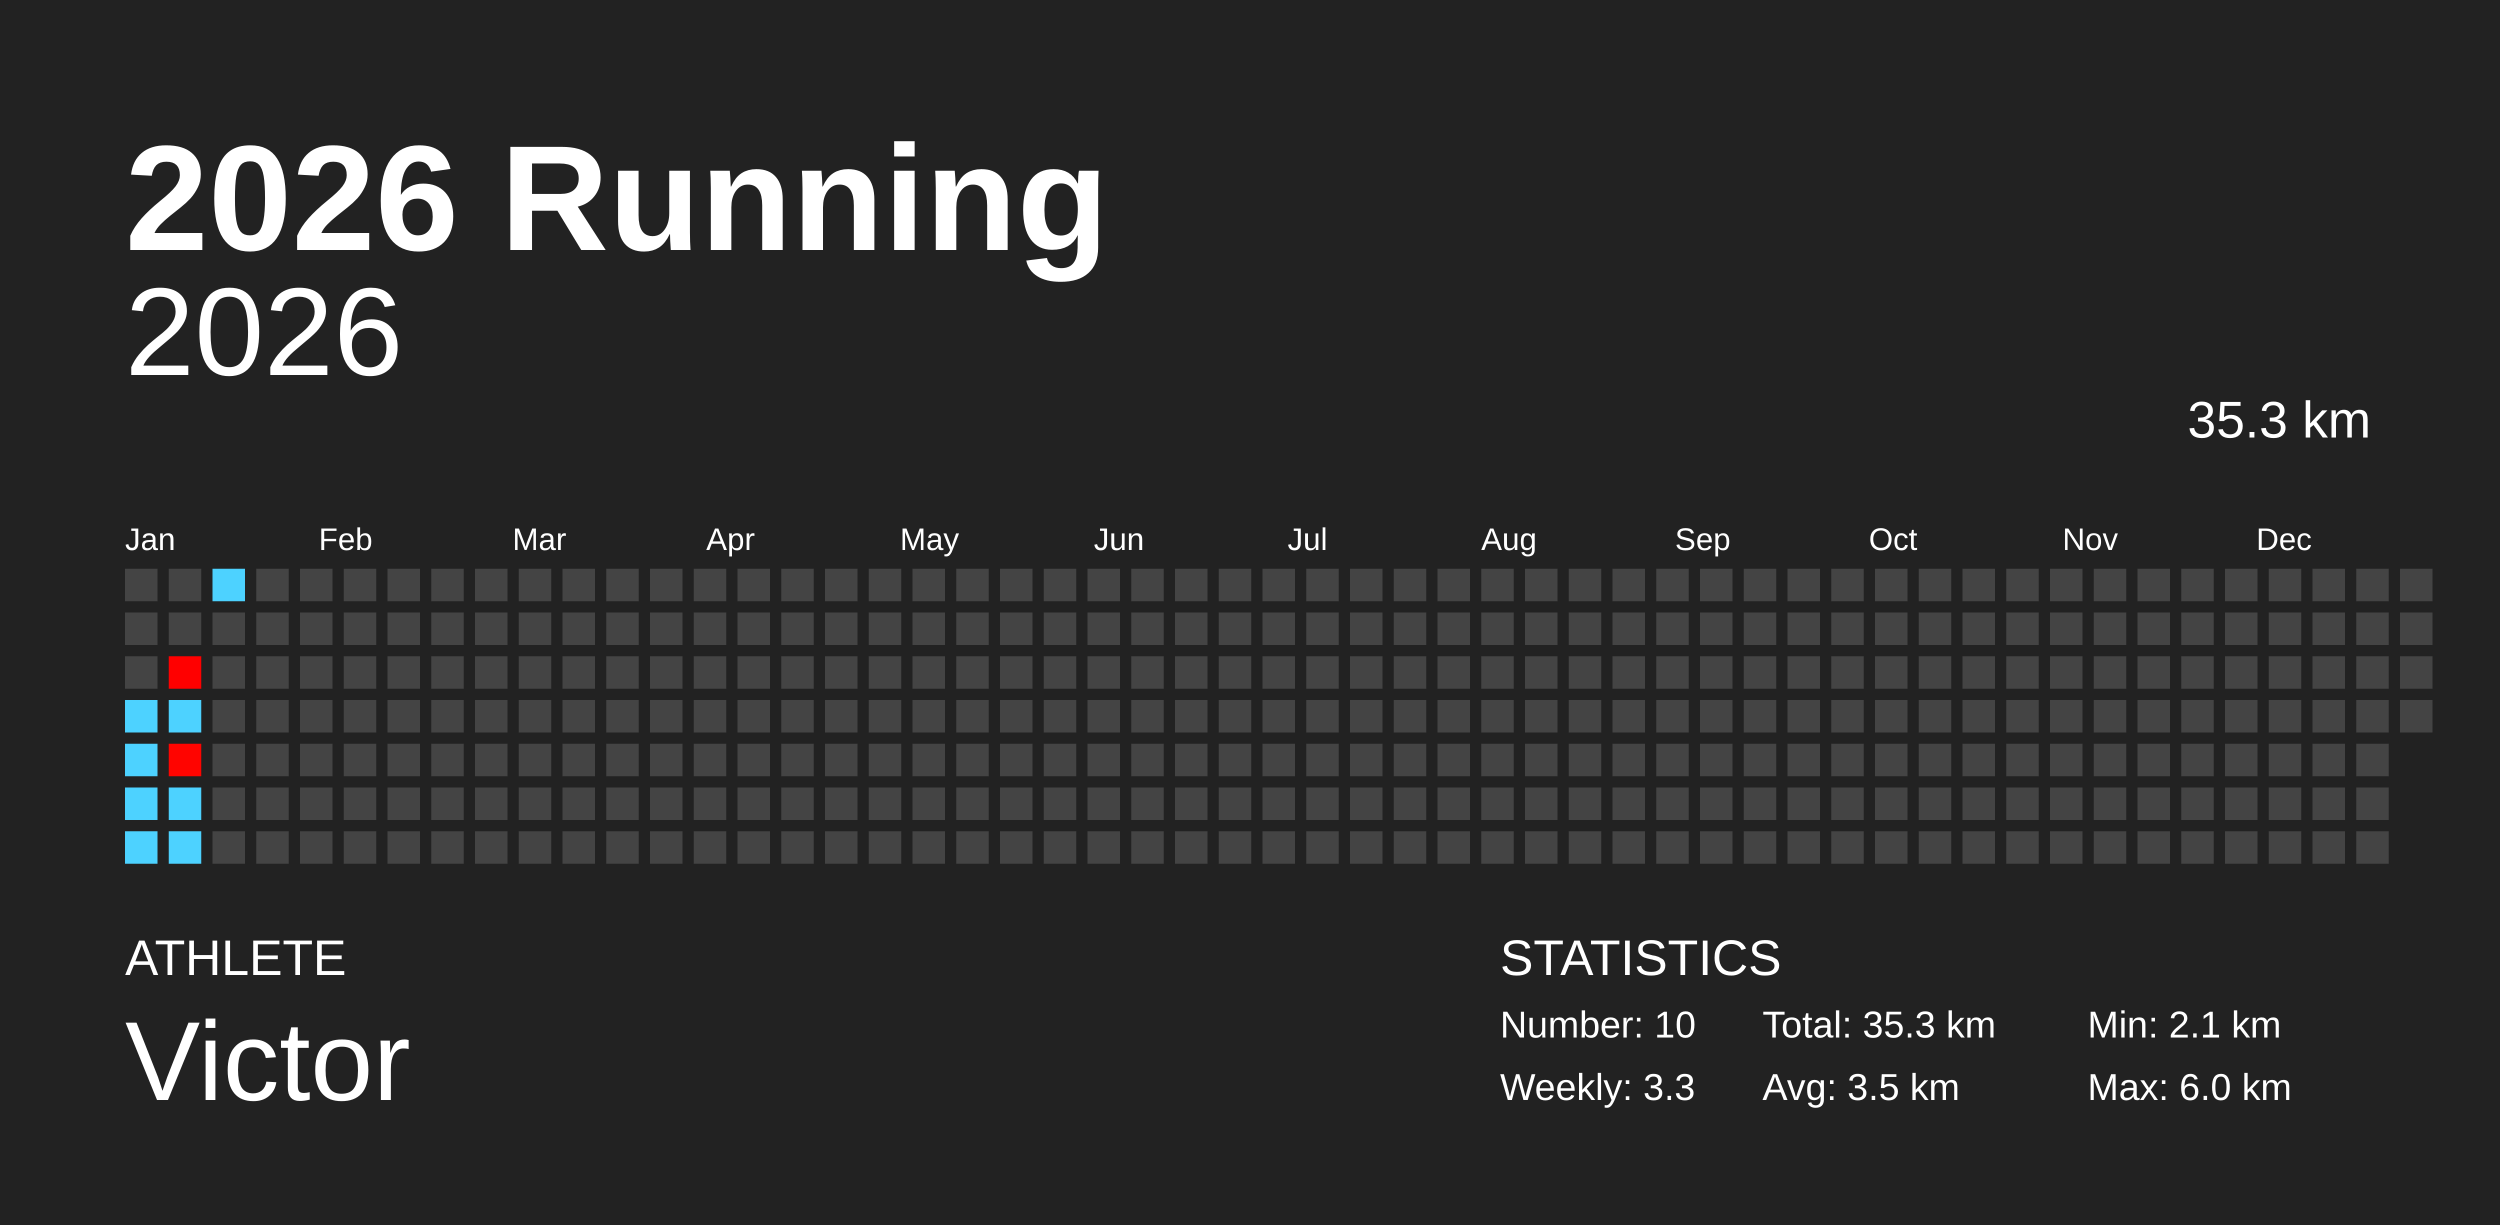
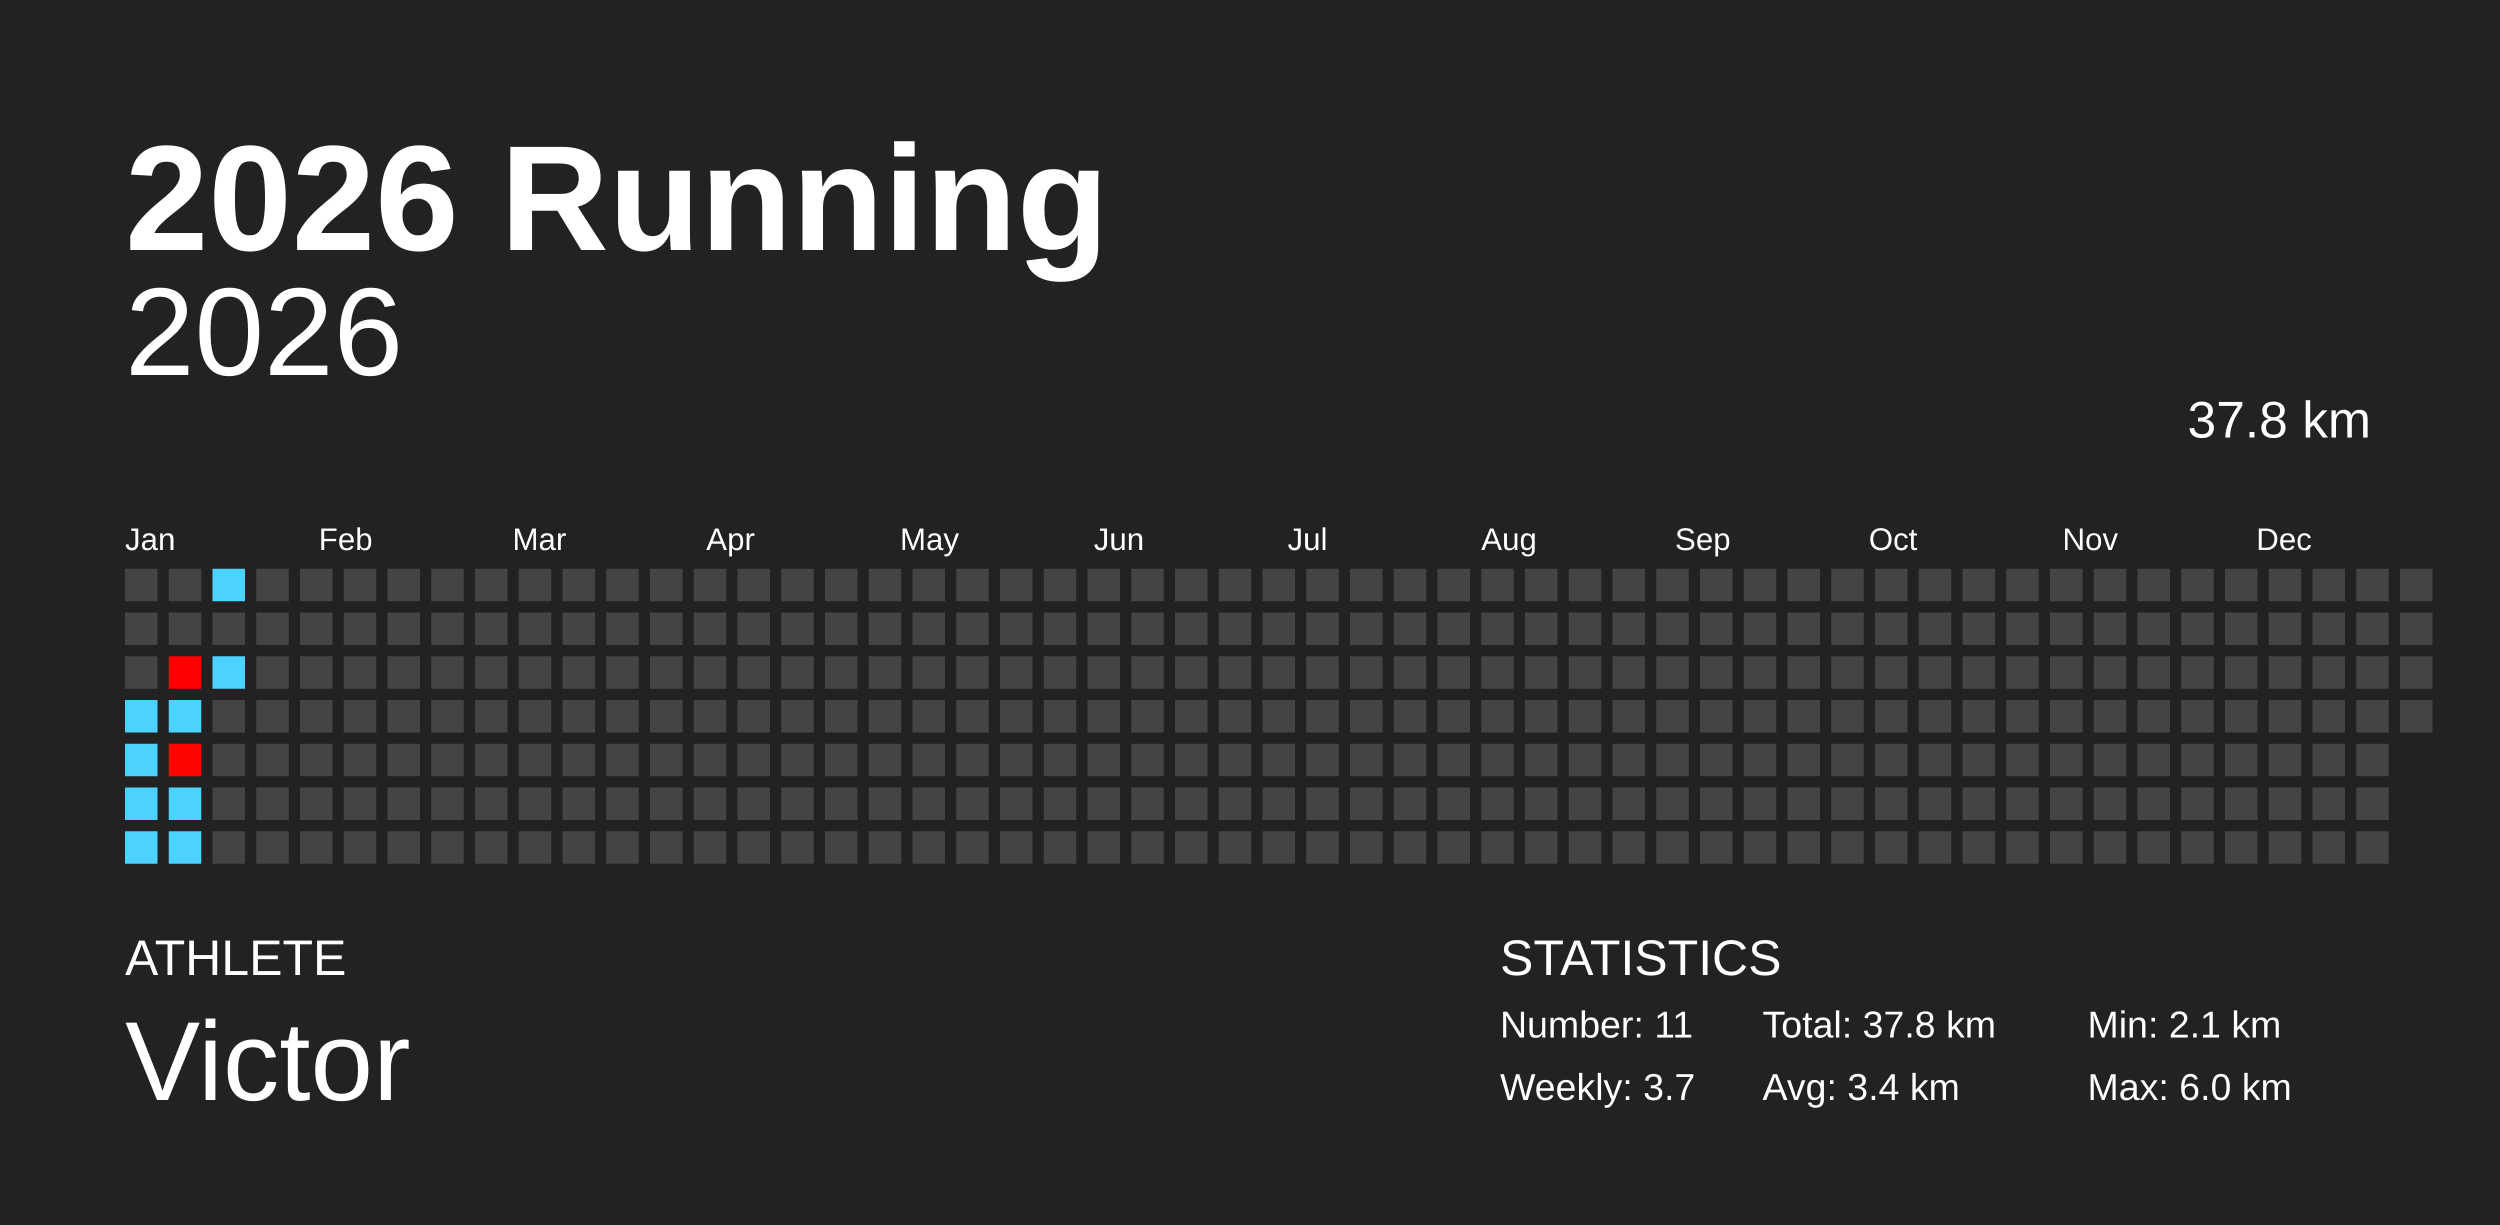
<svg xmlns="http://www.w3.org/2000/svg" baseProfile="full" height="98mm" version="1.1" viewBox="0,0,200,98" width="200mm">
  <defs />
  <rect fill="#222222" height="98" width="200" x="0" y="0" />
  <text fill="#FFFFFF" style="font-size:12px; font-family:Arial; font-weight:bold;" x="10" y="20">2026 Running</text>
  <text fill="#FFFFFF" style="font-size:4px; font-family:Arial" x="10" y="78">ATHLETE</text>
  <text fill="#FFFFFF" style="font-size:9px; font-family:Arial" x="10" y="88">Victor</text>
  <text fill="#FFFFFF" style="font-size:4px; font-family:Arial" x="120" y="78">STATISTICS</text>
-   <text fill="#FFFFFF" style="font-size:3px; font-family:Arial" x="120" y="83">Number: 10</text>
-   <text fill="#FFFFFF" style="font-size:3px; font-family:Arial" x="120" y="88">Weekly: 3.3</text>
-   <text fill="#FFFFFF" style="font-size:3px; font-family:Arial" x="141" y="83">Total: 35.3 km</text>
-   <text fill="#FFFFFF" style="font-size:3px; font-family:Arial" x="141" y="88">Avg: 3.5 km</text>
+   <text fill="#FFFFFF" style="font-size:3px; font-family:Arial" x="120" y="83">Number: 11</text>
+   <text fill="#FFFFFF" style="font-size:3px; font-family:Arial" x="120" y="88">Weekly: 3.7</text>
+   <text fill="#FFFFFF" style="font-size:3px; font-family:Arial" x="141" y="83">Total: 37.8 km</text>
+   <text fill="#FFFFFF" style="font-size:3px; font-family:Arial" x="141" y="88">Avg: 3.4 km</text>
  <text fill="#FFFFFF" style="font-size:3px; font-family:Arial" x="167" y="83">Min: 2.1 km</text>
  <text fill="#FFFFFF" style="font-size:3px; font-family:Arial" x="167" y="88">Max: 6.0 km</text>
  <text alignment-baseline="hanging" fill="#FFFFFF" style="font-size:10.0px; font-family:Arial;" x="10" y="30">2026</text>
-   <text alignment-baseline="hanging" fill="#FFFFFF" style="font-size:4.125px; font-family:Arial;" x="175" y="35">35.3 km</text>
+   <text alignment-baseline="hanging" fill="#FFFFFF" style="font-size:4.125px; font-family:Arial;" x="175" y="35">37.8 km</text>
  <text fill="#FFFFFF" style="font-size:2.5px; font-family:Arial" x="10.0" y="44">Jan</text>
  <text fill="#FFFFFF" style="font-size:2.5px; font-family:Arial" x="25.5" y="44">Feb</text>
  <text fill="#FFFFFF" style="font-size:2.5px; font-family:Arial" x="41.0" y="44">Mar</text>
  <text fill="#FFFFFF" style="font-size:2.5px; font-family:Arial" x="56.5" y="44">Apr</text>
  <text fill="#FFFFFF" style="font-size:2.5px; font-family:Arial" x="72.0" y="44">May</text>
  <text fill="#FFFFFF" style="font-size:2.5px; font-family:Arial" x="87.5" y="44">Jun</text>
  <text fill="#FFFFFF" style="font-size:2.5px; font-family:Arial" x="103.0" y="44">Jul</text>
  <text fill="#FFFFFF" style="font-size:2.5px; font-family:Arial" x="118.5" y="44">Aug</text>
  <text fill="#FFFFFF" style="font-size:2.5px; font-family:Arial" x="134.0" y="44">Sep</text>
  <text fill="#FFFFFF" style="font-size:2.5px; font-family:Arial" x="149.5" y="44">Oct</text>
  <text fill="#FFFFFF" style="font-size:2.5px; font-family:Arial" x="165.0" y="44">Nov</text>
  <text fill="#FFFFFF" style="font-size:2.5px; font-family:Arial" x="180.5" y="44">Dec</text>
  <rect fill="#444444" height="2.6" width="2.6" x="10.0" y="45.5" />
  <rect fill="#444444" height="2.6" width="2.6" x="10.0" y="49.0" />
  <rect fill="#444444" height="2.6" width="2.6" x="10.0" y="52.5" />
  <rect fill="#4dd2ff" height="2.6" width="2.6" x="10.0" y="56.0" />
  <rect fill="#4dd2ff" height="2.6" width="2.6" x="10.0" y="59.5" />
  <rect fill="#4dd2ff" height="2.6" width="2.6" x="10.0" y="63.0" />
  <rect fill="#4dd2ff" height="2.6" width="2.6" x="10.0" y="66.5" />
  <rect fill="#444444" height="2.6" width="2.6" x="13.5" y="45.5" />
  <rect fill="#444444" height="2.6" width="2.6" x="13.5" y="49.0" />
  <rect fill="#ff0000" height="2.6" width="2.6" x="13.5" y="52.5" />
  <rect fill="#4dd2ff" height="2.6" width="2.6" x="13.5" y="56.0" />
  <rect fill="#ff0400" height="2.6" width="2.6" x="13.5" y="59.5" />
  <rect fill="#4dd2ff" height="2.6" width="2.6" x="13.5" y="63.0" />
  <rect fill="#4dd2ff" height="2.6" width="2.6" x="13.5" y="66.5" />
  <rect fill="#4dd2ff" height="2.6" width="2.6" x="17.0" y="45.5" />
  <rect fill="#444444" height="2.6" width="2.6" x="17.0" y="49.0" />
-   <rect fill="#444444" height="2.6" width="2.6" x="17.0" y="52.5" />
+   <rect fill="#4dd2ff" height="2.6" width="2.6" x="17.0" y="52.5" />
  <rect fill="#444444" height="2.6" width="2.6" x="17.0" y="56.0" />
  <rect fill="#444444" height="2.6" width="2.6" x="17.0" y="59.5" />
  <rect fill="#444444" height="2.6" width="2.6" x="17.0" y="63.0" />
  <rect fill="#444444" height="2.6" width="2.6" x="17.0" y="66.5" />
  <rect fill="#444444" height="2.6" width="2.6" x="20.5" y="45.5" />
  <rect fill="#444444" height="2.6" width="2.6" x="20.5" y="49.0" />
  <rect fill="#444444" height="2.6" width="2.6" x="20.5" y="52.5" />
  <rect fill="#444444" height="2.6" width="2.6" x="20.5" y="56.0" />
  <rect fill="#444444" height="2.6" width="2.6" x="20.5" y="59.5" />
  <rect fill="#444444" height="2.6" width="2.6" x="20.5" y="63.0" />
  <rect fill="#444444" height="2.6" width="2.6" x="20.5" y="66.5" />
  <rect fill="#444444" height="2.6" width="2.6" x="24.0" y="45.5" />
  <rect fill="#444444" height="2.6" width="2.6" x="24.0" y="49.0" />
  <rect fill="#444444" height="2.6" width="2.6" x="24.0" y="52.5" />
  <rect fill="#444444" height="2.6" width="2.6" x="24.0" y="56.0" />
  <rect fill="#444444" height="2.6" width="2.6" x="24.0" y="59.5" />
  <rect fill="#444444" height="2.6" width="2.6" x="24.0" y="63.0" />
  <rect fill="#444444" height="2.6" width="2.6" x="24.0" y="66.5" />
  <rect fill="#444444" height="2.6" width="2.6" x="27.5" y="45.5" />
  <rect fill="#444444" height="2.6" width="2.6" x="27.5" y="49.0" />
  <rect fill="#444444" height="2.6" width="2.6" x="27.5" y="52.5" />
  <rect fill="#444444" height="2.6" width="2.6" x="27.5" y="56.0" />
  <rect fill="#444444" height="2.6" width="2.6" x="27.5" y="59.5" />
  <rect fill="#444444" height="2.6" width="2.6" x="27.5" y="63.0" />
  <rect fill="#444444" height="2.6" width="2.6" x="27.5" y="66.5" />
  <rect fill="#444444" height="2.6" width="2.6" x="31.0" y="45.5" />
  <rect fill="#444444" height="2.6" width="2.6" x="31.0" y="49.0" />
  <rect fill="#444444" height="2.6" width="2.6" x="31.0" y="52.5" />
  <rect fill="#444444" height="2.6" width="2.6" x="31.0" y="56.0" />
  <rect fill="#444444" height="2.6" width="2.6" x="31.0" y="59.5" />
  <rect fill="#444444" height="2.6" width="2.6" x="31.0" y="63.0" />
  <rect fill="#444444" height="2.6" width="2.6" x="31.0" y="66.5" />
  <rect fill="#444444" height="2.6" width="2.6" x="34.5" y="45.5" />
  <rect fill="#444444" height="2.6" width="2.6" x="34.5" y="49.0" />
  <rect fill="#444444" height="2.6" width="2.6" x="34.5" y="52.5" />
  <rect fill="#444444" height="2.6" width="2.6" x="34.5" y="56.0" />
  <rect fill="#444444" height="2.6" width="2.6" x="34.5" y="59.5" />
  <rect fill="#444444" height="2.6" width="2.6" x="34.5" y="63.0" />
  <rect fill="#444444" height="2.6" width="2.6" x="34.5" y="66.5" />
  <rect fill="#444444" height="2.6" width="2.6" x="38.0" y="45.5" />
  <rect fill="#444444" height="2.6" width="2.6" x="38.0" y="49.0" />
  <rect fill="#444444" height="2.6" width="2.6" x="38.0" y="52.5" />
  <rect fill="#444444" height="2.6" width="2.6" x="38.0" y="56.0" />
  <rect fill="#444444" height="2.6" width="2.6" x="38.0" y="59.5" />
  <rect fill="#444444" height="2.6" width="2.6" x="38.0" y="63.0" />
  <rect fill="#444444" height="2.6" width="2.6" x="38.0" y="66.5" />
  <rect fill="#444444" height="2.6" width="2.6" x="41.5" y="45.5" />
  <rect fill="#444444" height="2.6" width="2.6" x="41.5" y="49.0" />
  <rect fill="#444444" height="2.6" width="2.6" x="41.5" y="52.5" />
  <rect fill="#444444" height="2.6" width="2.6" x="41.5" y="56.0" />
  <rect fill="#444444" height="2.6" width="2.6" x="41.5" y="59.5" />
  <rect fill="#444444" height="2.6" width="2.6" x="41.5" y="63.0" />
  <rect fill="#444444" height="2.6" width="2.6" x="41.5" y="66.5" />
  <rect fill="#444444" height="2.6" width="2.6" x="45.0" y="45.5" />
  <rect fill="#444444" height="2.6" width="2.6" x="45.0" y="49.0" />
  <rect fill="#444444" height="2.6" width="2.6" x="45.0" y="52.5" />
  <rect fill="#444444" height="2.6" width="2.6" x="45.0" y="56.0" />
  <rect fill="#444444" height="2.6" width="2.6" x="45.0" y="59.5" />
  <rect fill="#444444" height="2.6" width="2.6" x="45.0" y="63.0" />
  <rect fill="#444444" height="2.6" width="2.6" x="45.0" y="66.5" />
  <rect fill="#444444" height="2.6" width="2.6" x="48.5" y="45.5" />
  <rect fill="#444444" height="2.6" width="2.6" x="48.5" y="49.0" />
  <rect fill="#444444" height="2.6" width="2.6" x="48.5" y="52.5" />
  <rect fill="#444444" height="2.6" width="2.6" x="48.5" y="56.0" />
  <rect fill="#444444" height="2.6" width="2.6" x="48.5" y="59.5" />
  <rect fill="#444444" height="2.6" width="2.6" x="48.5" y="63.0" />
  <rect fill="#444444" height="2.6" width="2.6" x="48.5" y="66.5" />
  <rect fill="#444444" height="2.6" width="2.6" x="52.0" y="45.5" />
  <rect fill="#444444" height="2.6" width="2.6" x="52.0" y="49.0" />
  <rect fill="#444444" height="2.6" width="2.6" x="52.0" y="52.5" />
  <rect fill="#444444" height="2.6" width="2.6" x="52.0" y="56.0" />
  <rect fill="#444444" height="2.6" width="2.6" x="52.0" y="59.5" />
  <rect fill="#444444" height="2.6" width="2.6" x="52.0" y="63.0" />
  <rect fill="#444444" height="2.6" width="2.6" x="52.0" y="66.5" />
  <rect fill="#444444" height="2.6" width="2.6" x="55.5" y="45.5" />
  <rect fill="#444444" height="2.6" width="2.6" x="55.5" y="49.0" />
  <rect fill="#444444" height="2.6" width="2.6" x="55.5" y="52.5" />
  <rect fill="#444444" height="2.6" width="2.6" x="55.5" y="56.0" />
  <rect fill="#444444" height="2.6" width="2.6" x="55.5" y="59.5" />
  <rect fill="#444444" height="2.6" width="2.6" x="55.5" y="63.0" />
  <rect fill="#444444" height="2.6" width="2.6" x="55.5" y="66.5" />
  <rect fill="#444444" height="2.6" width="2.6" x="59.0" y="45.5" />
  <rect fill="#444444" height="2.6" width="2.6" x="59.0" y="49.0" />
  <rect fill="#444444" height="2.6" width="2.6" x="59.0" y="52.5" />
  <rect fill="#444444" height="2.6" width="2.6" x="59.0" y="56.0" />
  <rect fill="#444444" height="2.6" width="2.6" x="59.0" y="59.5" />
  <rect fill="#444444" height="2.6" width="2.6" x="59.0" y="63.0" />
  <rect fill="#444444" height="2.6" width="2.6" x="59.0" y="66.5" />
  <rect fill="#444444" height="2.6" width="2.6" x="62.5" y="45.5" />
  <rect fill="#444444" height="2.6" width="2.6" x="62.5" y="49.0" />
  <rect fill="#444444" height="2.6" width="2.6" x="62.5" y="52.5" />
  <rect fill="#444444" height="2.6" width="2.6" x="62.5" y="56.0" />
  <rect fill="#444444" height="2.6" width="2.6" x="62.5" y="59.5" />
  <rect fill="#444444" height="2.6" width="2.6" x="62.5" y="63.0" />
  <rect fill="#444444" height="2.6" width="2.6" x="62.5" y="66.5" />
  <rect fill="#444444" height="2.6" width="2.6" x="66.0" y="45.5" />
  <rect fill="#444444" height="2.6" width="2.6" x="66.0" y="49.0" />
  <rect fill="#444444" height="2.6" width="2.6" x="66.0" y="52.5" />
  <rect fill="#444444" height="2.6" width="2.6" x="66.0" y="56.0" />
  <rect fill="#444444" height="2.6" width="2.6" x="66.0" y="59.5" />
  <rect fill="#444444" height="2.6" width="2.6" x="66.0" y="63.0" />
  <rect fill="#444444" height="2.6" width="2.6" x="66.0" y="66.5" />
  <rect fill="#444444" height="2.6" width="2.6" x="69.5" y="45.5" />
  <rect fill="#444444" height="2.6" width="2.6" x="69.5" y="49.0" />
  <rect fill="#444444" height="2.6" width="2.6" x="69.5" y="52.5" />
  <rect fill="#444444" height="2.6" width="2.6" x="69.5" y="56.0" />
  <rect fill="#444444" height="2.6" width="2.6" x="69.5" y="59.5" />
  <rect fill="#444444" height="2.6" width="2.6" x="69.5" y="63.0" />
  <rect fill="#444444" height="2.6" width="2.6" x="69.5" y="66.5" />
  <rect fill="#444444" height="2.6" width="2.6" x="73.0" y="45.5" />
  <rect fill="#444444" height="2.6" width="2.6" x="73.0" y="49.0" />
  <rect fill="#444444" height="2.6" width="2.6" x="73.0" y="52.5" />
  <rect fill="#444444" height="2.6" width="2.6" x="73.0" y="56.0" />
  <rect fill="#444444" height="2.6" width="2.6" x="73.0" y="59.5" />
  <rect fill="#444444" height="2.6" width="2.6" x="73.0" y="63.0" />
  <rect fill="#444444" height="2.6" width="2.6" x="73.0" y="66.5" />
  <rect fill="#444444" height="2.6" width="2.6" x="76.5" y="45.5" />
  <rect fill="#444444" height="2.6" width="2.6" x="76.5" y="49.0" />
  <rect fill="#444444" height="2.6" width="2.6" x="76.5" y="52.5" />
  <rect fill="#444444" height="2.6" width="2.6" x="76.5" y="56.0" />
  <rect fill="#444444" height="2.6" width="2.6" x="76.5" y="59.5" />
  <rect fill="#444444" height="2.6" width="2.6" x="76.5" y="63.0" />
  <rect fill="#444444" height="2.6" width="2.6" x="76.5" y="66.5" />
  <rect fill="#444444" height="2.6" width="2.6" x="80.0" y="45.5" />
  <rect fill="#444444" height="2.6" width="2.6" x="80.0" y="49.0" />
  <rect fill="#444444" height="2.6" width="2.6" x="80.0" y="52.5" />
  <rect fill="#444444" height="2.6" width="2.6" x="80.0" y="56.0" />
  <rect fill="#444444" height="2.6" width="2.6" x="80.0" y="59.5" />
  <rect fill="#444444" height="2.6" width="2.6" x="80.0" y="63.0" />
  <rect fill="#444444" height="2.6" width="2.6" x="80.0" y="66.5" />
  <rect fill="#444444" height="2.6" width="2.6" x="83.5" y="45.5" />
  <rect fill="#444444" height="2.6" width="2.6" x="83.5" y="49.0" />
  <rect fill="#444444" height="2.6" width="2.6" x="83.5" y="52.5" />
  <rect fill="#444444" height="2.6" width="2.6" x="83.5" y="56.0" />
  <rect fill="#444444" height="2.6" width="2.6" x="83.5" y="59.5" />
  <rect fill="#444444" height="2.6" width="2.6" x="83.5" y="63.0" />
  <rect fill="#444444" height="2.6" width="2.6" x="83.5" y="66.5" />
  <rect fill="#444444" height="2.6" width="2.6" x="87.0" y="45.5" />
  <rect fill="#444444" height="2.6" width="2.6" x="87.0" y="49.0" />
  <rect fill="#444444" height="2.6" width="2.6" x="87.0" y="52.5" />
  <rect fill="#444444" height="2.6" width="2.6" x="87.0" y="56.0" />
  <rect fill="#444444" height="2.6" width="2.6" x="87.0" y="59.5" />
  <rect fill="#444444" height="2.6" width="2.6" x="87.0" y="63.0" />
  <rect fill="#444444" height="2.6" width="2.6" x="87.0" y="66.5" />
  <rect fill="#444444" height="2.6" width="2.6" x="90.5" y="45.5" />
  <rect fill="#444444" height="2.6" width="2.6" x="90.5" y="49.0" />
  <rect fill="#444444" height="2.6" width="2.6" x="90.5" y="52.5" />
  <rect fill="#444444" height="2.6" width="2.6" x="90.5" y="56.0" />
  <rect fill="#444444" height="2.6" width="2.6" x="90.5" y="59.5" />
  <rect fill="#444444" height="2.6" width="2.6" x="90.5" y="63.0" />
  <rect fill="#444444" height="2.6" width="2.6" x="90.5" y="66.5" />
  <rect fill="#444444" height="2.6" width="2.6" x="94.0" y="45.5" />
  <rect fill="#444444" height="2.6" width="2.6" x="94.0" y="49.0" />
  <rect fill="#444444" height="2.6" width="2.6" x="94.0" y="52.5" />
  <rect fill="#444444" height="2.6" width="2.6" x="94.0" y="56.0" />
  <rect fill="#444444" height="2.6" width="2.6" x="94.0" y="59.5" />
  <rect fill="#444444" height="2.6" width="2.6" x="94.0" y="63.0" />
  <rect fill="#444444" height="2.6" width="2.6" x="94.0" y="66.5" />
  <rect fill="#444444" height="2.6" width="2.6" x="97.5" y="45.5" />
  <rect fill="#444444" height="2.6" width="2.6" x="97.5" y="49.0" />
  <rect fill="#444444" height="2.6" width="2.6" x="97.5" y="52.5" />
  <rect fill="#444444" height="2.6" width="2.6" x="97.5" y="56.0" />
  <rect fill="#444444" height="2.6" width="2.6" x="97.5" y="59.5" />
  <rect fill="#444444" height="2.6" width="2.6" x="97.5" y="63.0" />
  <rect fill="#444444" height="2.6" width="2.6" x="97.5" y="66.5" />
  <rect fill="#444444" height="2.6" width="2.6" x="101.0" y="45.5" />
  <rect fill="#444444" height="2.6" width="2.6" x="101.0" y="49.0" />
  <rect fill="#444444" height="2.6" width="2.6" x="101.0" y="52.5" />
  <rect fill="#444444" height="2.6" width="2.6" x="101.0" y="56.0" />
  <rect fill="#444444" height="2.6" width="2.6" x="101.0" y="59.5" />
  <rect fill="#444444" height="2.6" width="2.6" x="101.0" y="63.0" />
  <rect fill="#444444" height="2.6" width="2.6" x="101.0" y="66.5" />
  <rect fill="#444444" height="2.6" width="2.6" x="104.5" y="45.5" />
  <rect fill="#444444" height="2.6" width="2.6" x="104.5" y="49.0" />
  <rect fill="#444444" height="2.6" width="2.6" x="104.5" y="52.5" />
  <rect fill="#444444" height="2.6" width="2.6" x="104.5" y="56.0" />
  <rect fill="#444444" height="2.6" width="2.6" x="104.5" y="59.5" />
  <rect fill="#444444" height="2.6" width="2.6" x="104.5" y="63.0" />
  <rect fill="#444444" height="2.6" width="2.6" x="104.5" y="66.5" />
  <rect fill="#444444" height="2.6" width="2.6" x="108.0" y="45.5" />
  <rect fill="#444444" height="2.6" width="2.6" x="108.0" y="49.0" />
  <rect fill="#444444" height="2.6" width="2.6" x="108.0" y="52.5" />
  <rect fill="#444444" height="2.6" width="2.6" x="108.0" y="56.0" />
  <rect fill="#444444" height="2.6" width="2.6" x="108.0" y="59.5" />
  <rect fill="#444444" height="2.6" width="2.6" x="108.0" y="63.0" />
  <rect fill="#444444" height="2.6" width="2.6" x="108.0" y="66.5" />
  <rect fill="#444444" height="2.6" width="2.6" x="111.5" y="45.5" />
  <rect fill="#444444" height="2.6" width="2.6" x="111.5" y="49.0" />
  <rect fill="#444444" height="2.6" width="2.6" x="111.5" y="52.5" />
  <rect fill="#444444" height="2.6" width="2.6" x="111.5" y="56.0" />
  <rect fill="#444444" height="2.6" width="2.6" x="111.5" y="59.5" />
  <rect fill="#444444" height="2.6" width="2.6" x="111.5" y="63.0" />
  <rect fill="#444444" height="2.6" width="2.6" x="111.5" y="66.5" />
  <rect fill="#444444" height="2.6" width="2.6" x="115.0" y="45.5" />
  <rect fill="#444444" height="2.6" width="2.6" x="115.0" y="49.0" />
  <rect fill="#444444" height="2.6" width="2.6" x="115.0" y="52.5" />
  <rect fill="#444444" height="2.6" width="2.6" x="115.0" y="56.0" />
  <rect fill="#444444" height="2.6" width="2.6" x="115.0" y="59.5" />
  <rect fill="#444444" height="2.6" width="2.6" x="115.0" y="63.0" />
  <rect fill="#444444" height="2.6" width="2.6" x="115.0" y="66.5" />
  <rect fill="#444444" height="2.6" width="2.6" x="118.5" y="45.5" />
  <rect fill="#444444" height="2.6" width="2.6" x="118.5" y="49.0" />
  <rect fill="#444444" height="2.6" width="2.6" x="118.5" y="52.5" />
  <rect fill="#444444" height="2.6" width="2.6" x="118.5" y="56.0" />
  <rect fill="#444444" height="2.6" width="2.6" x="118.5" y="59.5" />
  <rect fill="#444444" height="2.6" width="2.6" x="118.5" y="63.0" />
  <rect fill="#444444" height="2.6" width="2.6" x="118.5" y="66.5" />
  <rect fill="#444444" height="2.6" width="2.6" x="122.0" y="45.5" />
  <rect fill="#444444" height="2.6" width="2.6" x="122.0" y="49.0" />
  <rect fill="#444444" height="2.6" width="2.6" x="122.0" y="52.5" />
  <rect fill="#444444" height="2.6" width="2.6" x="122.0" y="56.0" />
  <rect fill="#444444" height="2.6" width="2.6" x="122.0" y="59.5" />
  <rect fill="#444444" height="2.6" width="2.6" x="122.0" y="63.0" />
  <rect fill="#444444" height="2.6" width="2.6" x="122.0" y="66.5" />
  <rect fill="#444444" height="2.6" width="2.6" x="125.5" y="45.5" />
  <rect fill="#444444" height="2.6" width="2.6" x="125.5" y="49.0" />
  <rect fill="#444444" height="2.6" width="2.6" x="125.5" y="52.5" />
  <rect fill="#444444" height="2.6" width="2.6" x="125.5" y="56.0" />
  <rect fill="#444444" height="2.6" width="2.6" x="125.5" y="59.5" />
  <rect fill="#444444" height="2.6" width="2.6" x="125.5" y="63.0" />
  <rect fill="#444444" height="2.6" width="2.6" x="125.5" y="66.5" />
  <rect fill="#444444" height="2.6" width="2.6" x="129.0" y="45.5" />
  <rect fill="#444444" height="2.6" width="2.6" x="129.0" y="49.0" />
  <rect fill="#444444" height="2.6" width="2.6" x="129.0" y="52.5" />
  <rect fill="#444444" height="2.6" width="2.6" x="129.0" y="56.0" />
  <rect fill="#444444" height="2.6" width="2.6" x="129.0" y="59.5" />
  <rect fill="#444444" height="2.6" width="2.6" x="129.0" y="63.0" />
  <rect fill="#444444" height="2.6" width="2.6" x="129.0" y="66.5" />
  <rect fill="#444444" height="2.6" width="2.6" x="132.5" y="45.5" />
  <rect fill="#444444" height="2.6" width="2.6" x="132.5" y="49.0" />
  <rect fill="#444444" height="2.6" width="2.6" x="132.5" y="52.5" />
  <rect fill="#444444" height="2.6" width="2.6" x="132.5" y="56.0" />
  <rect fill="#444444" height="2.6" width="2.6" x="132.5" y="59.5" />
  <rect fill="#444444" height="2.6" width="2.6" x="132.5" y="63.0" />
  <rect fill="#444444" height="2.6" width="2.6" x="132.5" y="66.5" />
  <rect fill="#444444" height="2.6" width="2.6" x="136.0" y="45.5" />
  <rect fill="#444444" height="2.6" width="2.6" x="136.0" y="49.0" />
  <rect fill="#444444" height="2.6" width="2.6" x="136.0" y="52.5" />
  <rect fill="#444444" height="2.6" width="2.6" x="136.0" y="56.0" />
  <rect fill="#444444" height="2.6" width="2.6" x="136.0" y="59.5" />
  <rect fill="#444444" height="2.6" width="2.6" x="136.0" y="63.0" />
  <rect fill="#444444" height="2.6" width="2.6" x="136.0" y="66.5" />
  <rect fill="#444444" height="2.6" width="2.6" x="139.5" y="45.5" />
  <rect fill="#444444" height="2.6" width="2.6" x="139.5" y="49.0" />
  <rect fill="#444444" height="2.6" width="2.6" x="139.5" y="52.5" />
  <rect fill="#444444" height="2.6" width="2.6" x="139.5" y="56.0" />
  <rect fill="#444444" height="2.6" width="2.6" x="139.5" y="59.5" />
  <rect fill="#444444" height="2.6" width="2.6" x="139.5" y="63.0" />
  <rect fill="#444444" height="2.6" width="2.6" x="139.5" y="66.5" />
  <rect fill="#444444" height="2.6" width="2.6" x="143.0" y="45.5" />
  <rect fill="#444444" height="2.6" width="2.6" x="143.0" y="49.0" />
  <rect fill="#444444" height="2.6" width="2.6" x="143.0" y="52.5" />
  <rect fill="#444444" height="2.6" width="2.6" x="143.0" y="56.0" />
  <rect fill="#444444" height="2.6" width="2.6" x="143.0" y="59.5" />
  <rect fill="#444444" height="2.6" width="2.6" x="143.0" y="63.0" />
  <rect fill="#444444" height="2.6" width="2.6" x="143.0" y="66.5" />
  <rect fill="#444444" height="2.6" width="2.6" x="146.5" y="45.5" />
  <rect fill="#444444" height="2.6" width="2.6" x="146.5" y="49.0" />
  <rect fill="#444444" height="2.6" width="2.6" x="146.5" y="52.5" />
  <rect fill="#444444" height="2.6" width="2.6" x="146.5" y="56.0" />
  <rect fill="#444444" height="2.6" width="2.6" x="146.5" y="59.5" />
  <rect fill="#444444" height="2.6" width="2.6" x="146.5" y="63.0" />
  <rect fill="#444444" height="2.6" width="2.6" x="146.5" y="66.5" />
  <rect fill="#444444" height="2.6" width="2.6" x="150.0" y="45.5" />
  <rect fill="#444444" height="2.6" width="2.6" x="150.0" y="49.0" />
  <rect fill="#444444" height="2.6" width="2.6" x="150.0" y="52.5" />
  <rect fill="#444444" height="2.6" width="2.6" x="150.0" y="56.0" />
  <rect fill="#444444" height="2.6" width="2.6" x="150.0" y="59.5" />
  <rect fill="#444444" height="2.6" width="2.6" x="150.0" y="63.0" />
  <rect fill="#444444" height="2.6" width="2.6" x="150.0" y="66.5" />
  <rect fill="#444444" height="2.6" width="2.6" x="153.5" y="45.5" />
  <rect fill="#444444" height="2.6" width="2.6" x="153.5" y="49.0" />
  <rect fill="#444444" height="2.6" width="2.6" x="153.5" y="52.5" />
  <rect fill="#444444" height="2.6" width="2.6" x="153.5" y="56.0" />
  <rect fill="#444444" height="2.6" width="2.6" x="153.5" y="59.5" />
  <rect fill="#444444" height="2.6" width="2.6" x="153.5" y="63.0" />
  <rect fill="#444444" height="2.6" width="2.6" x="153.5" y="66.5" />
  <rect fill="#444444" height="2.6" width="2.6" x="157.0" y="45.5" />
  <rect fill="#444444" height="2.6" width="2.6" x="157.0" y="49.0" />
  <rect fill="#444444" height="2.6" width="2.6" x="157.0" y="52.5" />
  <rect fill="#444444" height="2.6" width="2.6" x="157.0" y="56.0" />
  <rect fill="#444444" height="2.6" width="2.6" x="157.0" y="59.5" />
  <rect fill="#444444" height="2.6" width="2.6" x="157.0" y="63.0" />
  <rect fill="#444444" height="2.6" width="2.6" x="157.0" y="66.5" />
  <rect fill="#444444" height="2.6" width="2.6" x="160.5" y="45.5" />
  <rect fill="#444444" height="2.6" width="2.6" x="160.5" y="49.0" />
  <rect fill="#444444" height="2.6" width="2.6" x="160.5" y="52.5" />
  <rect fill="#444444" height="2.6" width="2.6" x="160.5" y="56.0" />
  <rect fill="#444444" height="2.6" width="2.6" x="160.5" y="59.5" />
  <rect fill="#444444" height="2.6" width="2.6" x="160.5" y="63.0" />
  <rect fill="#444444" height="2.6" width="2.6" x="160.5" y="66.5" />
  <rect fill="#444444" height="2.6" width="2.6" x="164.0" y="45.5" />
  <rect fill="#444444" height="2.6" width="2.6" x="164.0" y="49.0" />
  <rect fill="#444444" height="2.6" width="2.6" x="164.0" y="52.5" />
  <rect fill="#444444" height="2.6" width="2.6" x="164.0" y="56.0" />
  <rect fill="#444444" height="2.6" width="2.6" x="164.0" y="59.5" />
  <rect fill="#444444" height="2.6" width="2.6" x="164.0" y="63.0" />
  <rect fill="#444444" height="2.6" width="2.6" x="164.0" y="66.5" />
  <rect fill="#444444" height="2.6" width="2.6" x="167.5" y="45.5" />
  <rect fill="#444444" height="2.6" width="2.6" x="167.5" y="49.0" />
  <rect fill="#444444" height="2.6" width="2.6" x="167.5" y="52.5" />
  <rect fill="#444444" height="2.6" width="2.6" x="167.5" y="56.0" />
  <rect fill="#444444" height="2.6" width="2.6" x="167.5" y="59.5" />
  <rect fill="#444444" height="2.6" width="2.6" x="167.5" y="63.0" />
  <rect fill="#444444" height="2.6" width="2.6" x="167.5" y="66.5" />
  <rect fill="#444444" height="2.6" width="2.6" x="171.0" y="45.5" />
  <rect fill="#444444" height="2.6" width="2.6" x="171.0" y="49.0" />
  <rect fill="#444444" height="2.6" width="2.6" x="171.0" y="52.5" />
  <rect fill="#444444" height="2.6" width="2.6" x="171.0" y="56.0" />
  <rect fill="#444444" height="2.6" width="2.6" x="171.0" y="59.5" />
  <rect fill="#444444" height="2.6" width="2.6" x="171.0" y="63.0" />
  <rect fill="#444444" height="2.6" width="2.6" x="171.0" y="66.5" />
  <rect fill="#444444" height="2.6" width="2.6" x="174.5" y="45.5" />
  <rect fill="#444444" height="2.6" width="2.6" x="174.5" y="49.0" />
  <rect fill="#444444" height="2.6" width="2.6" x="174.5" y="52.5" />
  <rect fill="#444444" height="2.6" width="2.6" x="174.5" y="56.0" />
  <rect fill="#444444" height="2.6" width="2.6" x="174.5" y="59.5" />
  <rect fill="#444444" height="2.6" width="2.6" x="174.5" y="63.0" />
  <rect fill="#444444" height="2.6" width="2.6" x="174.5" y="66.5" />
  <rect fill="#444444" height="2.6" width="2.6" x="178.0" y="45.5" />
  <rect fill="#444444" height="2.6" width="2.6" x="178.0" y="49.0" />
  <rect fill="#444444" height="2.6" width="2.6" x="178.0" y="52.5" />
  <rect fill="#444444" height="2.6" width="2.6" x="178.0" y="56.0" />
  <rect fill="#444444" height="2.6" width="2.6" x="178.0" y="59.5" />
  <rect fill="#444444" height="2.6" width="2.6" x="178.0" y="63.0" />
  <rect fill="#444444" height="2.6" width="2.6" x="178.0" y="66.5" />
  <rect fill="#444444" height="2.6" width="2.6" x="181.5" y="45.5" />
  <rect fill="#444444" height="2.6" width="2.6" x="181.5" y="49.0" />
  <rect fill="#444444" height="2.6" width="2.6" x="181.5" y="52.5" />
  <rect fill="#444444" height="2.6" width="2.6" x="181.5" y="56.0" />
  <rect fill="#444444" height="2.6" width="2.6" x="181.5" y="59.5" />
  <rect fill="#444444" height="2.6" width="2.6" x="181.5" y="63.0" />
  <rect fill="#444444" height="2.6" width="2.6" x="181.5" y="66.5" />
  <rect fill="#444444" height="2.6" width="2.6" x="185.0" y="45.5" />
  <rect fill="#444444" height="2.6" width="2.6" x="185.0" y="49.0" />
  <rect fill="#444444" height="2.6" width="2.6" x="185.0" y="52.5" />
  <rect fill="#444444" height="2.6" width="2.6" x="185.0" y="56.0" />
  <rect fill="#444444" height="2.6" width="2.6" x="185.0" y="59.5" />
  <rect fill="#444444" height="2.6" width="2.6" x="185.0" y="63.0" />
  <rect fill="#444444" height="2.6" width="2.6" x="185.0" y="66.5" />
  <rect fill="#444444" height="2.6" width="2.6" x="188.5" y="45.5" />
  <rect fill="#444444" height="2.6" width="2.6" x="188.5" y="49.0" />
  <rect fill="#444444" height="2.6" width="2.6" x="188.5" y="52.5" />
  <rect fill="#444444" height="2.6" width="2.6" x="188.5" y="56.0" />
  <rect fill="#444444" height="2.6" width="2.6" x="188.5" y="59.5" />
  <rect fill="#444444" height="2.6" width="2.6" x="188.5" y="63.0" />
  <rect fill="#444444" height="2.6" width="2.6" x="188.5" y="66.5" />
  <rect fill="#444444" height="2.6" width="2.6" x="192.0" y="45.5" />
  <rect fill="#444444" height="2.6" width="2.6" x="192.0" y="49.0" />
  <rect fill="#444444" height="2.6" width="2.6" x="192.0" y="52.5" />
  <rect fill="#444444" height="2.6" width="2.6" x="192.0" y="56.0" />
</svg>
